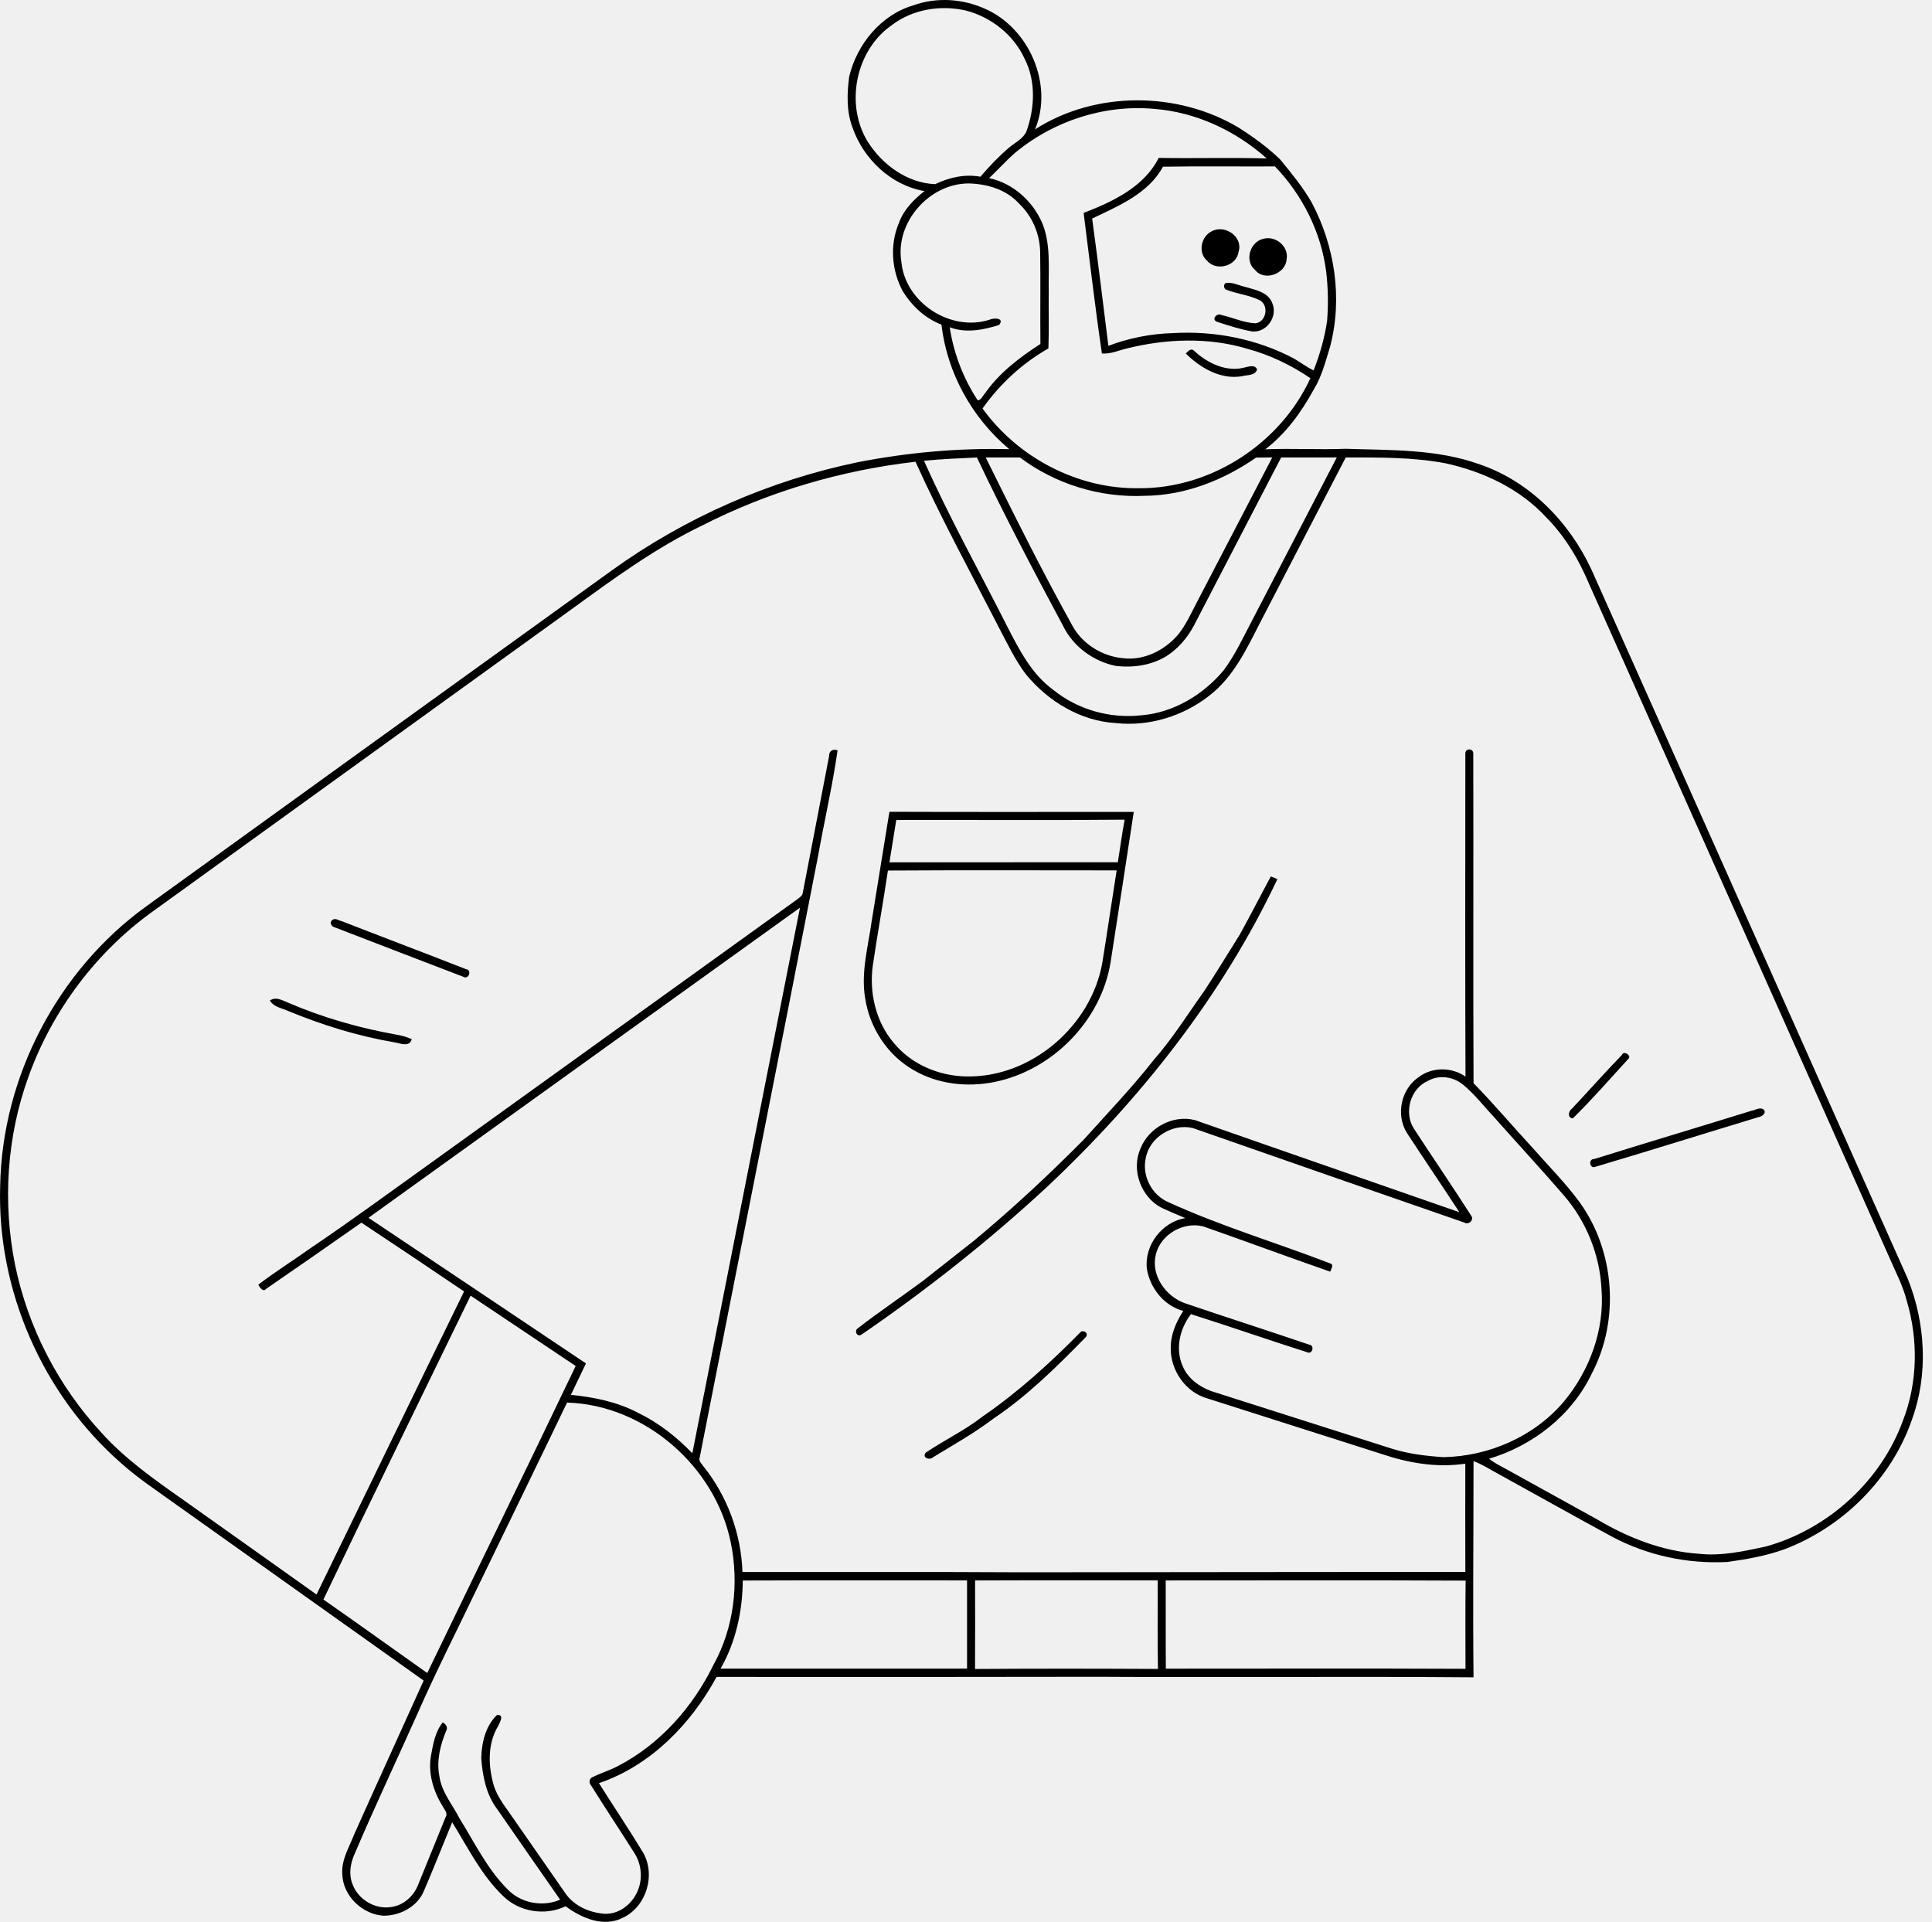
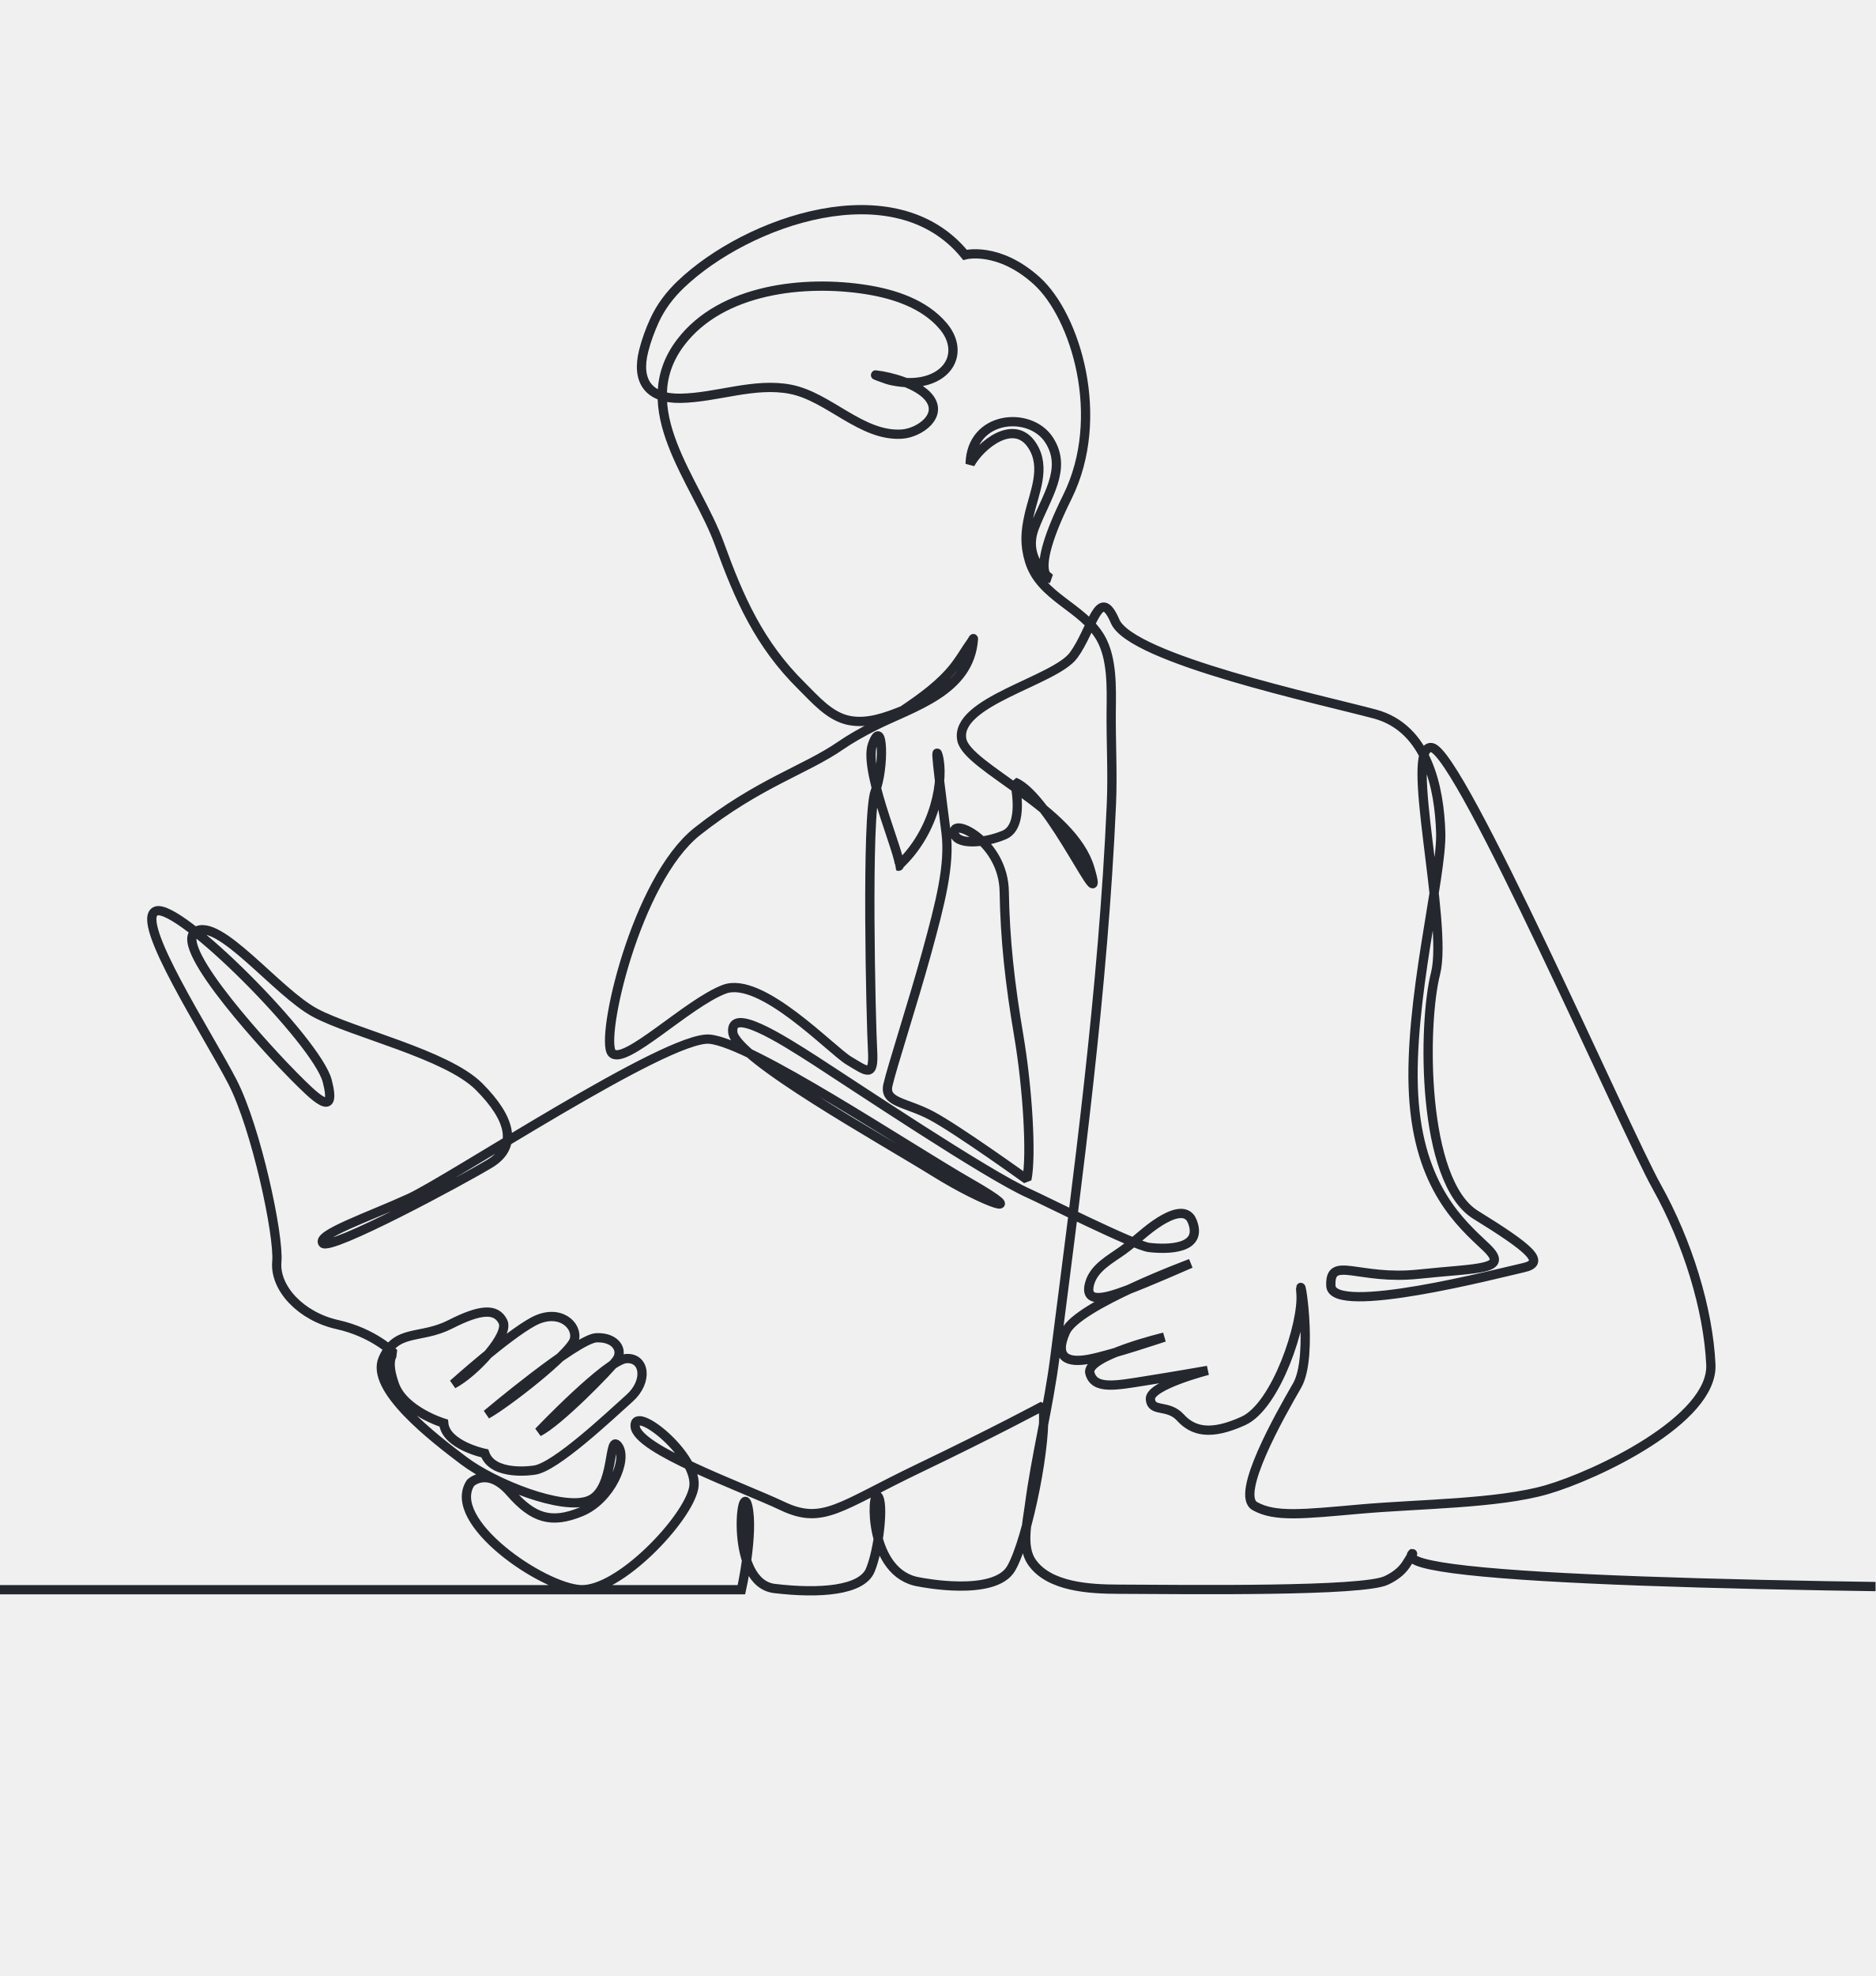
- <svg xmlns="http://www.w3.org/2000/svg" width="190" height="189" viewBox="0 0 190 189" fill="none">
-   <path d="M89.831 0.522C92.104 -0.299 94.68 -0.127 96.872 0.864C101.209 2.766 103.622 8.3 101.793 12.72C107.72 8.923 115.825 8.959 121.834 12.565C123.273 13.485 124.666 14.49 125.894 15.678C127.005 17.038 128.132 18.396 129.005 19.928C131.276 24.226 132.052 29.353 130.809 34.081C130.365 35.517 129.997 37.014 129.198 38.306C127.987 40.527 126.46 42.637 124.435 44.185C127.066 44.078 129.7 44.238 132.334 44.134C136.757 44.281 141.314 44.142 145.539 45.674C150.462 47.353 154.347 51.358 156.506 56.01C166.9 79.254 177.243 102.52 187.624 125.771C189.36 130.128 189.651 135.13 188.04 139.572C186.028 145.423 181.25 150.172 175.479 152.361C173.68 153.006 171.785 153.343 169.897 153.604C165.956 153.819 161.954 152.958 158.476 151.089C154.756 149.068 151.066 146.994 147.359 144.952C146.549 144.519 145.778 144.005 144.913 143.691C144.913 150.778 144.839 157.864 144.913 164.951C132.595 164.85 120.273 164.971 107.959 164.898C95.462 164.921 82.967 164.923 70.47 164.911C67.955 169.546 63.989 173.631 58.904 175.358C60.33 177.623 61.822 179.846 63.212 182.131C64.532 184.345 63.575 187.523 61.228 188.607C59.353 189.557 57.176 188.623 55.625 187.463C53.611 188.435 51.045 188.025 49.462 186.442C47.322 184.388 46.011 181.69 44.47 179.201C43.534 181.46 42.648 183.739 41.677 185.981C41.024 187.526 39.314 188.412 37.685 188.392C35.607 188.243 33.719 186.427 33.663 184.312C33.554 182.911 34.331 181.678 34.82 180.421C37.079 175.361 39.388 170.323 41.664 165.27C33.531 159.478 25.393 153.7 17.258 147.913C15.451 146.606 13.574 145.385 11.914 143.891C4.205 137.146 -0.291 126.906 0.016 116.671C0.186 105.927 5.669 95.418 14.396 89.122C29.654 78.094 44.925 67.086 60.195 56.076C67.389 50.897 75.679 47.254 84.362 45.454C89.265 44.496 94.264 44.048 99.258 44.172C95.601 41.115 93.13 36.665 92.587 31.923C90.98 31.316 89.689 30.09 88.788 28.651C87.687 26.622 87.486 24.09 88.395 21.947C88.854 20.645 89.849 19.622 90.924 18.793C87.644 18.236 84.921 15.653 83.847 12.558C83.233 10.967 83.292 9.212 83.51 7.55C84.258 4.369 86.631 1.459 89.831 0.522ZM87.692 2.48C84.152 4.939 83.084 10.238 85.317 13.902C86.743 16.19 89.222 18.008 91.972 18.11C93.348 17.448 94.893 17.094 96.418 17.38C97.286 16.364 98.21 15.389 99.227 14.523C99.808 14.024 100.582 13.682 100.927 12.963C101.767 10.655 101.899 7.978 100.752 5.749C99.681 3.424 97.481 1.694 95.02 1.044C92.521 0.464 89.75 0.899 87.692 2.48ZM99.801 15.052C98.915 15.828 98.136 16.714 97.273 17.514C99.608 18.018 101.539 19.748 102.485 21.909C103.358 24.008 103.097 26.318 103.135 28.532C103.117 30.444 103.173 32.356 103.105 34.266C100.529 35.723 98.332 37.767 96.624 40.17C100.118 45.015 106.015 48.113 112.021 48.012C119.104 48.06 125.929 43.602 128.87 37.192C126.977 35.907 124.894 34.904 122.679 34.304C118.845 33.147 114.724 33.311 110.862 34.254C110.034 34.451 109.233 34.828 108.365 34.763C107.69 30.166 107.157 25.548 106.568 20.939C109.415 19.839 112.516 18.391 113.95 15.529C117.492 15.592 121.035 15.48 124.577 15.584C121.532 12.864 117.624 11.028 113.529 10.709C108.616 10.253 103.571 11.899 99.801 15.052ZM114.369 16.395C112.945 19.039 109.981 20.255 107.406 21.493C107.974 25.66 108.479 29.836 109.002 34.01C111.027 33.243 113.176 32.82 115.34 32.759C119.449 32.514 123.643 33.337 127.282 35.277C127.919 35.657 128.518 36.1 129.185 36.429C129.799 34.861 130.263 33.235 130.512 31.569C130.642 29.95 130.611 28.322 130.421 26.711C129.926 22.833 128.089 19.181 125.386 16.367C121.715 16.385 118.04 16.329 114.369 16.395ZM88.641 25.715C88.986 29.73 93.452 32.66 97.289 31.45C97.728 31.235 98.829 31.255 98.255 31.959C96.705 32.45 94.972 32.785 93.401 32.184C93.782 34.745 94.733 37.204 96.152 39.372C96.502 39.334 96.626 38.947 96.839 38.721C98.248 36.68 100.257 35.16 102.318 33.825C102.287 30.809 102.341 27.79 102.293 24.771C102.257 22.985 101.516 21.253 100.214 20.022C98.976 18.634 97.073 18.082 95.261 18.039C91.389 18.044 88.022 21.863 88.641 25.715ZM90.871 45.312C93.358 50.892 96.34 56.233 99.095 61.684C100.26 63.951 101.478 66.319 103.594 67.851C105.99 69.796 109.195 70.69 112.257 70.341C115.411 70.085 118.314 68.33 120.324 65.939C121.491 64.386 122.293 62.603 123.199 60.896C125.95 55.592 128.705 50.289 131.464 44.988C129.639 44.988 127.817 44.988 125.993 44.988C123.146 50.489 120.291 55.985 117.434 61.481C116.789 62.705 115.866 63.801 114.686 64.541C113.214 65.437 111.415 65.686 109.725 65.488C107.527 65.035 105.541 63.586 104.551 61.557C101.623 56.089 98.727 50.598 96.073 44.99C94.337 45.069 92.599 45.142 90.871 45.312ZM96.938 44.985C99.671 50.519 102.422 56.046 105.414 61.443C106.396 63.315 108.377 64.546 110.468 64.733C112.498 64.969 114.503 63.968 115.815 62.461C116.645 61.461 117.155 60.26 117.761 59.121C120.215 54.41 122.664 49.694 125.12 44.985C124.59 44.985 124.059 44.988 123.531 45C120.311 47.229 116.503 48.736 112.549 48.759C108.187 48.962 103.792 47.609 100.306 44.99C99.184 44.985 98.062 44.99 96.938 44.985ZM132.347 44.985C129.512 50.423 126.708 55.876 123.879 61.316C122.58 63.867 121.291 66.564 118.982 68.37C116.406 70.414 113.031 71.468 109.748 71.108C106.246 70.913 103.031 68.943 100.854 66.266C99.775 64.812 99.004 63.171 98.166 61.575C95.406 56.21 92.516 50.909 90.034 45.408C82.733 46.246 75.567 48.349 69.023 51.694C64.423 53.908 60.294 56.947 56.178 59.936C42.483 69.819 28.781 79.692 15.091 89.583C9.46 93.605 5.136 99.387 2.799 105.886C0.665 111.772 0.249 118.246 1.48 124.376C2.741 130.538 5.74 136.338 10.026 140.948C12.343 143.508 15.18 145.502 17.991 147.477C22.371 150.588 26.756 153.69 31.128 156.806C35.97 146.874 40.781 136.926 45.638 127.002C42.286 124.728 38.918 122.476 35.541 120.237C32.43 122.425 29.304 124.591 26.175 126.746C25.853 127.121 25.535 126.579 25.401 126.339C27.068 125.067 28.847 123.948 30.557 122.734C34.681 119.943 38.695 116.998 42.742 114.098C54.628 105.547 66.511 96.991 78.399 88.445C78.618 88.26 78.922 88.101 78.95 87.784C79.825 83.301 80.67 78.813 81.541 74.33C81.528 73.834 81.927 73.623 82.371 73.793C81.876 77.253 81.079 80.665 80.467 84.104C76.621 103.84 72.69 123.565 68.818 143.298C68.66 143.668 69.008 143.944 69.191 144.218C71.54 147.151 72.888 150.843 73.017 154.594C82.211 154.605 91.404 154.569 100.595 154.622C115.099 154.597 129.604 154.6 144.108 154.582C144.093 151.033 144.101 147.487 144.103 143.939C141.322 144.357 138.523 143.883 135.884 142.989C130.165 141.16 124.44 139.339 118.718 137.516C116.614 136.921 115.13 134.791 115.135 132.635C115.107 131.29 115.647 130.021 116.371 128.917C114.48 128.423 113.11 126.688 112.793 124.806C112.503 122.489 114.267 120.159 116.576 119.791C115.8 119.465 115.021 119.143 114.257 118.786C112.217 117.755 111.225 115.06 112.153 112.963C112.963 110.888 115.358 109.587 117.535 110.159C126.191 113.193 134.861 116.187 143.522 119.211C141.819 116.592 140.056 114.016 138.351 111.4C137.242 109.607 137.795 107.049 139.566 105.894C140.883 104.914 142.789 104.934 144.123 105.876C144.078 95.299 144.106 84.72 144.108 74.143C144.06 73.55 144.935 73.552 144.887 74.145C144.918 84.937 144.862 95.73 144.915 106.522C146.94 108.596 148.81 110.815 150.779 112.945C152.32 114.7 153.976 116.357 155.359 118.244C158.818 123.056 159.303 129.819 156.547 135.069C154.598 139.162 150.761 142.166 146.445 143.453C146.95 143.876 147.552 144.154 148.125 144.473C151.112 146.122 154.098 147.776 157.085 149.428C160.122 151.231 163.505 152.561 167.06 152.799C169.29 153.049 171.511 152.548 173.68 152.082C179.783 150.38 185 145.636 187.154 139.671C188.593 135.958 188.652 131.774 187.53 127.967C187.124 126.361 186.325 124.9 185.683 123.383C175.888 101.426 166.113 79.462 156.311 57.507C155.293 55.063 153.916 52.745 152.043 50.856C149.455 48.055 145.864 46.376 142.177 45.565C138.942 44.947 135.628 44.99 132.347 44.985ZM36.239 119.761C43.367 124.538 50.502 129.299 57.627 134.079C57.138 135.112 56.64 136.14 56.143 137.171C58.422 137.399 60.715 137.863 62.756 138.942C64.768 139.917 66.542 141.312 68.087 142.918C71.617 125.034 75.136 107.145 78.673 89.263C64.524 99.422 50.383 109.592 36.239 119.761ZM140.444 106.286C138.706 107.031 138.033 109.404 139.041 110.982C140.903 113.842 142.837 116.661 144.671 119.538C145.014 119.953 144.428 120.5 144.002 120.227C135.108 117.147 126.214 114.047 117.33 110.942C115.318 110.43 113.024 111.853 112.673 113.913C112.298 115.625 113.255 117.504 114.868 118.206C120.037 120.579 125.508 122.2 130.809 124.244C131.228 124.36 130.893 124.811 130.819 125.059C126.648 123.606 122.504 122.068 118.335 120.607C116.399 120.11 114.15 121.379 113.673 123.35C113.148 125.404 114.635 127.504 116.556 128.17C120.608 129.55 124.689 130.852 128.741 132.232C129.33 132.293 129.068 133.268 128.52 132.969C124.709 131.764 120.936 130.437 117.122 129.234C116.013 130.67 115.548 132.696 116.33 134.388C116.835 135.576 117.951 136.376 119.134 136.809C125.044 138.688 130.951 140.58 136.864 142.46C138.51 142.979 140.233 143.184 141.951 143.298C146.427 143.22 150.904 141.262 153.806 137.822C156.334 134.773 157.806 130.776 157.499 126.797C157.334 123.406 156.001 120.093 153.771 117.529C151.54 114.951 149.224 112.444 146.96 109.893C145.935 108.801 145.019 107.596 143.854 106.644C142.91 105.884 141.517 105.676 140.444 106.286ZM31.806 157.299C35.229 159.683 38.609 162.124 42.017 164.528C46.873 154.458 51.796 144.42 56.615 134.332C53.174 132.022 49.728 129.72 46.282 127.418C41.446 137.374 36.569 147.31 31.806 157.299ZM55.767 137.931C52.849 144.005 49.893 150.058 46.957 156.124C44.965 160.286 42.867 164.399 41.012 168.624C38.979 173.178 36.845 177.689 34.891 182.278C34.462 183.21 34.272 184.309 34.665 185.287C35.208 186.791 36.878 187.799 38.467 187.539C39.652 187.382 40.659 186.503 41.093 185.411C42.006 183.172 42.92 180.933 43.828 178.692C44.072 178.322 43.707 177.98 43.557 177.666C42.626 176.189 42.083 174.416 42.382 172.666C42.593 171.534 42.791 170.3 43.542 169.383C43.859 169.563 44.09 169.882 43.864 170.237C43.303 171.628 42.91 173.155 43.209 174.657C43.415 176.225 44.493 177.45 45.186 178.818C46.665 181.189 47.896 183.772 49.891 185.773C51.182 187.156 53.359 187.566 55.087 186.819C53.019 183.848 50.946 180.882 48.888 177.904C47.812 176.478 47.452 174.649 47.33 172.904C47.353 171.402 47.764 169.695 48.878 168.657C49.642 168.591 49.137 169.394 49 169.723C47.934 171.46 48.005 173.641 48.548 175.541C48.916 176.782 49.774 177.772 50.484 178.828C52.187 181.277 53.89 183.727 55.592 186.176C56.455 187.445 57.998 188.111 59.498 188.205C61.043 188.258 62.398 187.035 62.837 185.609C63.202 184.469 63.017 183.177 62.357 182.182C60.949 179.955 59.492 177.762 58.097 175.531C57.881 175.277 57.975 174.87 58.29 174.758C59.102 174.36 59.974 174.097 60.776 173.672C64.912 171.529 68.125 167.889 70.157 163.74C72.18 160.096 72.7 155.717 71.86 151.659C70.33 144.225 63.428 138.157 55.767 137.931ZM73.05 155.43C73.02 158.432 72.37 161.476 70.863 164.095C78.942 164.087 87.024 164.095 95.104 164.092C95.104 161.2 95.104 158.31 95.104 155.418C87.753 155.425 80.401 155.4 73.05 155.43ZM95.893 155.423C95.895 158.325 95.908 161.228 95.888 164.13C101.881 164.085 107.88 164.095 113.876 164.125C113.82 161.22 113.869 158.318 113.851 155.413C107.865 155.42 101.879 155.4 95.893 155.423ZM114.64 155.423C114.653 158.313 114.63 161.205 114.653 164.098C124.475 164.1 134.301 164.067 144.123 164.113C144.116 161.223 144.101 158.33 144.134 155.44C134.303 155.392 124.47 155.425 114.64 155.423ZM119.157 22.75C120.438 22.033 122.286 23.284 121.803 24.766C121.616 26.197 119.57 26.721 118.682 25.609C117.789 24.826 118.129 23.251 119.157 22.75ZM124.247 23.484C125.445 23.147 126.767 24.241 126.531 25.488C126.452 26.941 124.321 27.714 123.407 26.526C122.354 25.632 122.948 23.763 124.247 23.484ZM120.672 27.815C121.296 27.765 121.882 28.091 122.486 28.223C123.458 28.507 124.694 28.719 125.11 29.786C125.706 31.078 124.592 32.719 123.171 32.602C121.986 32.395 120.834 32.02 119.695 31.65C119.076 31.422 119.685 30.728 120.113 30.981C121.23 31.222 122.298 31.736 123.445 31.794C124.521 31.695 124.826 30.075 123.912 29.538C122.892 29.021 121.715 28.922 120.654 28.507C120.286 28.448 120.278 27.805 120.672 27.815ZM116.619 34.773C116.835 34.542 117.139 34.172 117.449 34.512C118.758 35.723 120.613 36.627 122.425 36.133C122.816 36.054 123.43 35.814 123.628 36.348C123.41 36.961 122.656 36.852 122.146 36.997C120.045 37.356 118.066 36.189 116.619 34.773ZM87.468 79.834C95.479 79.862 103.488 79.844 111.499 79.844C110.745 84.778 109.986 89.709 109.217 94.641C108.279 100.405 103.475 105.278 97.753 106.413C95.111 106.937 92.249 106.626 89.897 105.263C87.298 103.809 85.522 101.084 85.083 98.161C84.649 95.608 85.383 93.075 85.728 90.56C86.306 86.984 86.895 83.41 87.468 79.834ZM88.143 80.639C87.923 82.027 87.692 83.413 87.471 84.801C94.959 84.796 102.445 84.803 109.933 84.796C110.159 83.4 110.339 81.997 110.603 80.609C103.117 80.68 95.629 80.619 88.143 80.639ZM87.321 85.611C86.862 88.709 86.304 91.789 85.844 94.886C85.459 97.558 86.108 100.433 87.864 102.525C89.585 104.65 92.318 105.82 95.03 105.858C101.432 105.995 107.36 100.856 108.418 94.605C108.905 91.606 109.337 88.597 109.816 85.596C102.318 85.596 94.82 85.563 87.321 85.611ZM124.975 86.189C125.138 86.254 125.463 86.386 125.625 86.452C120.2 97.931 112.189 108.062 102.957 116.734C97.261 122.013 91.145 126.838 84.743 131.234C84.324 131.554 83.959 130.895 84.352 130.632C86.418 129.031 88.593 127.569 90.696 126.017C92.396 124.682 94.089 123.345 95.789 122.007C99.567 118.872 103.165 115.521 106.619 112.031C108.941 109.442 111.349 106.935 113.496 104.194C115.335 102.102 116.805 99.729 118.421 97.47C119.626 95.628 120.778 93.752 121.94 91.882C122.978 89.998 123.958 88.083 124.975 86.189ZM32.729 90.444C33.008 90.256 33.346 90.55 33.633 90.598C37.688 92.179 41.763 93.714 45.813 95.304C46.46 95.37 46.087 96.383 45.569 96.059C41.377 94.463 37.193 92.84 33.003 91.226C32.615 91.16 32.308 90.717 32.729 90.444ZM26.545 98.389C27.129 97.984 27.746 98.371 28.309 98.594C31.717 100.063 35.307 101.089 38.959 101.745C39.487 101.831 40.009 101.97 40.497 102.196C40.233 103.049 39.312 102.566 38.69 102.487C35.127 101.874 31.661 100.79 28.324 99.415C27.703 99.131 26.911 99.037 26.545 98.389ZM159.508 103.741C159.688 103.267 160.513 103.83 160.125 104.141C158.336 106.107 156.575 108.113 154.684 109.979C154.098 109.941 154.258 109.237 154.603 109.014C156.248 107.267 157.836 105.463 159.508 103.741ZM172.28 109.224C172.647 109.161 173.043 108.867 173.414 109.09C173.81 109.45 173.239 109.82 172.916 109.865C167.578 111.481 162.254 113.158 156.905 114.741C156.326 114.999 156.169 113.953 156.783 113.981C161.939 112.37 167.118 110.825 172.28 109.224ZM106.314 130.953C106.662 130.801 107.045 131.146 106.799 131.47C103.962 134.38 101.049 137.263 97.659 139.537C95.794 140.948 93.754 142.095 91.759 143.308C91.427 143.645 90.625 143.346 91.049 142.85C92.876 141.616 94.893 140.662 96.636 139.299C100.156 136.878 103.328 133.995 106.314 130.953Z" fill="black" />
+ <svg xmlns="http://www.w3.org/2000/svg" width="375" height="395" viewBox="0 0 375 395" fill="none">
+   <g clip-path="url(#clip0_487_4498)">
+     <path d="M-205.091 317.776H148.244C148.244 317.776 150.775 306.38 149.484 301.01C148.197 295.644 145.829 316.468 154.863 317.54C163.894 318.613 172.279 317.969 173.999 313.888C175.719 309.81 176.796 300.366 175.502 299.078C174.215 297.792 173.567 314.748 183.891 316.252C183.891 316.252 198.845 319.308 202.183 313.503C205.517 307.698 209.501 287.654 208.531 281.043C208.531 281.043 199.071 286.15 183.527 293.607C167.982 301.064 164.549 304.896 156.471 301.064C148.396 297.236 127.399 289.775 126.993 285.141C126.588 280.507 139.916 291.189 138.703 297.435C137.49 303.685 123.763 318.158 116.091 317.776C108.418 317.389 89.035 304.086 94.083 296.427C94.083 296.427 97.461 293.081 102.039 298.322C106.617 303.563 110.249 304.636 116.172 302.218C122.094 299.799 125.595 291.738 123.574 289.05C121.554 286.362 123.037 297.786 117.787 299.934C112.536 302.083 98.809 296.575 92.752 292.005C86.694 287.435 73.906 277.626 76.599 271.579C79.292 265.531 84.001 267.815 90.059 264.725C96.117 261.636 99.212 261.501 100.556 264.189C101.901 266.877 94.904 274.402 90.596 276.685C90.596 276.685 101.364 267.012 106.614 264.189C111.864 261.366 115.631 264.995 114.824 267.818C114.016 270.641 101.229 280.584 97.326 282.733C97.326 282.733 115.361 267.548 119.267 267.414C123.169 267.279 124.652 269.967 123.304 271.849C121.959 273.731 111.594 284.345 107.692 286.227C107.692 286.227 121.422 271.849 125.189 271.579C128.96 271.309 129.632 276.149 125.861 279.508C122.091 282.868 110.922 293.482 106.749 293.887C106.749 293.887 98.539 295.229 96.924 290.527C96.924 290.527 89.116 288.915 88.714 284.48C88.714 284.48 80.771 282.062 78.889 276.82C77.004 271.579 78.754 270.506 78.754 270.506C78.754 270.506 74.734 266.395 67.463 264.783C60.196 263.17 54.888 257.528 55.348 252.229C55.811 246.93 51.233 225.54 46.503 216.315C41.773 207.094 26.674 183.926 31.178 182.125C35.688 180.32 63.402 208.217 65.429 216.089C67.46 223.961 62.801 219.162 58.747 215.111C54.689 211.064 34.398 189.36 39.043 186.26C43.692 183.16 55.395 198.399 63.024 202.46C70.656 206.521 89.309 210.753 95.752 217.185C102.195 223.617 103.553 229.206 97.955 232.592C92.36 235.979 65.906 250.199 64.548 248.505C63.193 246.816 73.707 243.257 81.846 239.537C89.985 235.81 133.446 206.993 141.859 207.728C150.278 208.46 181.395 229.294 193.98 236.502C206.565 243.703 197.159 240.718 186.871 234.306C176.584 227.894 147.048 211.529 146.515 206.362C145.984 201.195 155.998 207.512 163.181 212.136C170.364 216.76 197.446 234.916 205.771 238.586C208.224 239.672 226.806 249.022 229.748 249.366C233.357 249.794 240.631 249.794 238.387 244.151C237.229 241.23 233.759 243.021 231.921 244.158C229.215 245.831 227.039 248.124 224.471 249.959C222.042 251.7 218.819 253.369 217.907 256.428C216.626 260.745 221.015 259.491 225.157 257.956C229.296 256.425 238.07 252.56 238.07 252.56C238.07 252.56 215.417 260.934 213.058 266.203C210.7 271.471 213.464 272.54 217.907 271.673C222.353 270.803 232.779 267.292 232.779 267.292C232.779 267.292 217.032 271.06 217.907 274.459C218.785 277.856 223.079 276.969 229.066 276.018C235.053 275.066 241.475 273.94 241.475 273.94C241.475 273.94 229.83 276.921 230.012 279.674C230.191 282.429 233.512 280.611 236.012 283.357C238.512 286.102 242.016 287.04 248.604 284.035C255.192 281.033 260.652 264.459 260.115 258.519C259.584 252.58 262.821 270.962 259.341 276.975C255.865 282.986 246.884 298.828 250.905 301.074C254.925 303.317 260.405 302.69 272.034 301.658C283.663 300.622 299.428 300.622 309.249 297.789C319.07 294.949 342.589 283.856 342.072 272.763C341.555 261.67 337.423 248.253 331.216 237.159C325.013 226.063 291.937 150.215 286.251 149.442C280.569 148.667 289.613 184.526 287.028 194.591C284.444 204.652 284.184 236.124 295.035 242.832C305.891 249.541 309.249 252.381 304.6 253.41C299.951 254.442 266.355 263.211 266.095 257.022C265.835 250.829 271.524 255.99 283.667 254.701C295.816 253.413 302.016 253.929 297.106 249.281C292.197 244.64 283.667 237.412 282.633 218.838C281.599 200.261 288.319 175.238 288.062 166.465C287.802 157.692 285.478 145.57 274.882 142.73C264.287 139.89 226.191 131.732 222.961 124.207C219.731 116.682 218.447 125.846 214.646 131C210.845 136.153 190.763 140.255 192.314 147.904C193.432 153.422 214.396 161.649 217.913 173.578C221.437 185.511 210.106 159.166 202.869 156.34C202.869 156.34 204.987 165.133 200.788 166.903C196.588 168.678 190.773 168.998 190.773 166.259C190.773 163.52 200.625 168.516 200.788 178.192C200.95 187.865 201.919 196.574 203.696 207.057C205.474 217.54 206.281 231.081 205.311 235.76C205.311 235.76 191.422 225.763 186.253 223.02C181.084 220.278 176.722 220.44 177.53 216.892C178.337 213.344 182.537 200.446 185.283 190.449C188.03 180.452 189.966 172.873 189.159 166.424C188.351 159.976 186.763 148.242 187.544 150.943C188.834 155.419 187.219 166.161 179.55 173.136C181.516 173.98 172.387 154.4 174.458 148.791C176.607 142.98 176.844 153.594 175.006 158.158C173.168 162.718 174.138 204.318 174.462 209.961C174.786 215.604 173.33 214.153 169.779 212.055C166.225 209.961 152.163 194.975 144.805 197.755C137.447 200.537 124.72 213.243 122.334 210.463C119.949 207.681 127.105 175.916 139.436 166.188C151.768 156.461 160.924 153.982 168.13 149.004C170.039 147.688 172.323 146.393 174.773 145.159C182.547 141.236 193.912 138.282 194.632 127.698C194.645 127.499 194.402 128.025 194.291 128.183C194 128.595 193.713 129.003 193.439 129.425C192.608 130.703 191.811 131.974 190.878 133.185C188.145 136.734 184.108 139.597 180.439 142.066C180.472 142.049 180.506 142.029 180.54 142.009C177.195 143.348 173.445 144.744 169.786 144.019C165.867 143.246 162.971 139.789 160.269 137.118C151.795 128.74 147.802 119.64 143.825 108.678C139.281 96.152 126.03 81.692 136.095 68.447C144.254 57.708 160.84 55.927 173.276 57.901C178.817 58.781 184.797 60.74 188.547 65.145C192.213 69.449 190.679 74.525 185.182 76.063C182.993 76.677 180.655 76.566 178.445 76.124C177.671 75.969 176.935 75.706 176.202 75.426C175.83 75.281 174.715 74.913 175.107 74.957C178.31 75.318 183.472 76.822 185.611 79.328C188.784 83.052 183.844 86.553 180.29 86.779C172.252 87.291 165.732 79.318 158.073 77.817C150.829 76.4 143.345 79.49 136.078 79.618C129.764 79.733 127.145 76.279 128.703 70.114C129.227 68.032 129.987 65.985 130.879 64.032C132.129 61.307 133.943 58.926 136.105 56.862C149.376 44.176 178.949 33.748 192.949 50.949C192.949 50.949 199.592 49.158 207.312 56.147C215.028 63.135 221.309 83.382 213.413 99.332C205.514 115.279 210.004 115.64 210.004 115.64C210.004 115.64 204.44 111.876 206.774 105.606C209.105 99.332 213.562 93.747 209.724 87.902C207.805 84.978 203.919 83.77 200.487 84.499C197.054 85.231 194.078 87.902 193.976 92.738C196.061 88.941 202.784 83.473 206.396 89.076C209.247 93.491 206.757 98.526 205.751 103.032C205.007 106.371 204.855 108.908 205.838 112.149C208.018 119.35 216.444 121.313 220.032 127.475C222.42 131.583 222.224 137.469 222.177 142.039C222.113 148.292 222.491 154.532 222.214 160.788C220.569 197.839 215.616 234.593 210.913 271.35C209.643 281.303 207.122 291.037 205.828 300.949C205.392 304.295 204.196 309.166 206.281 312.221C209.758 317.304 218.069 317.662 223.61 317.682C238.333 317.753 272.46 318.178 277.19 315.921C278.727 315.186 280.099 314.248 281.072 312.825C281.548 312.124 282.876 309.958 282.335 310.619C273.693 321.22 600 316.748 600 316.748" stroke="#24282E" stroke-width="1.853" stroke-miterlimit="1.4" stroke-linecap="round" />
+   </g>
+   <defs>
+     <clipPath id="clip0_487_4498">
+       <rect width="375" height="395" fill="white" />
+     </clipPath>
+   </defs>
</svg>
